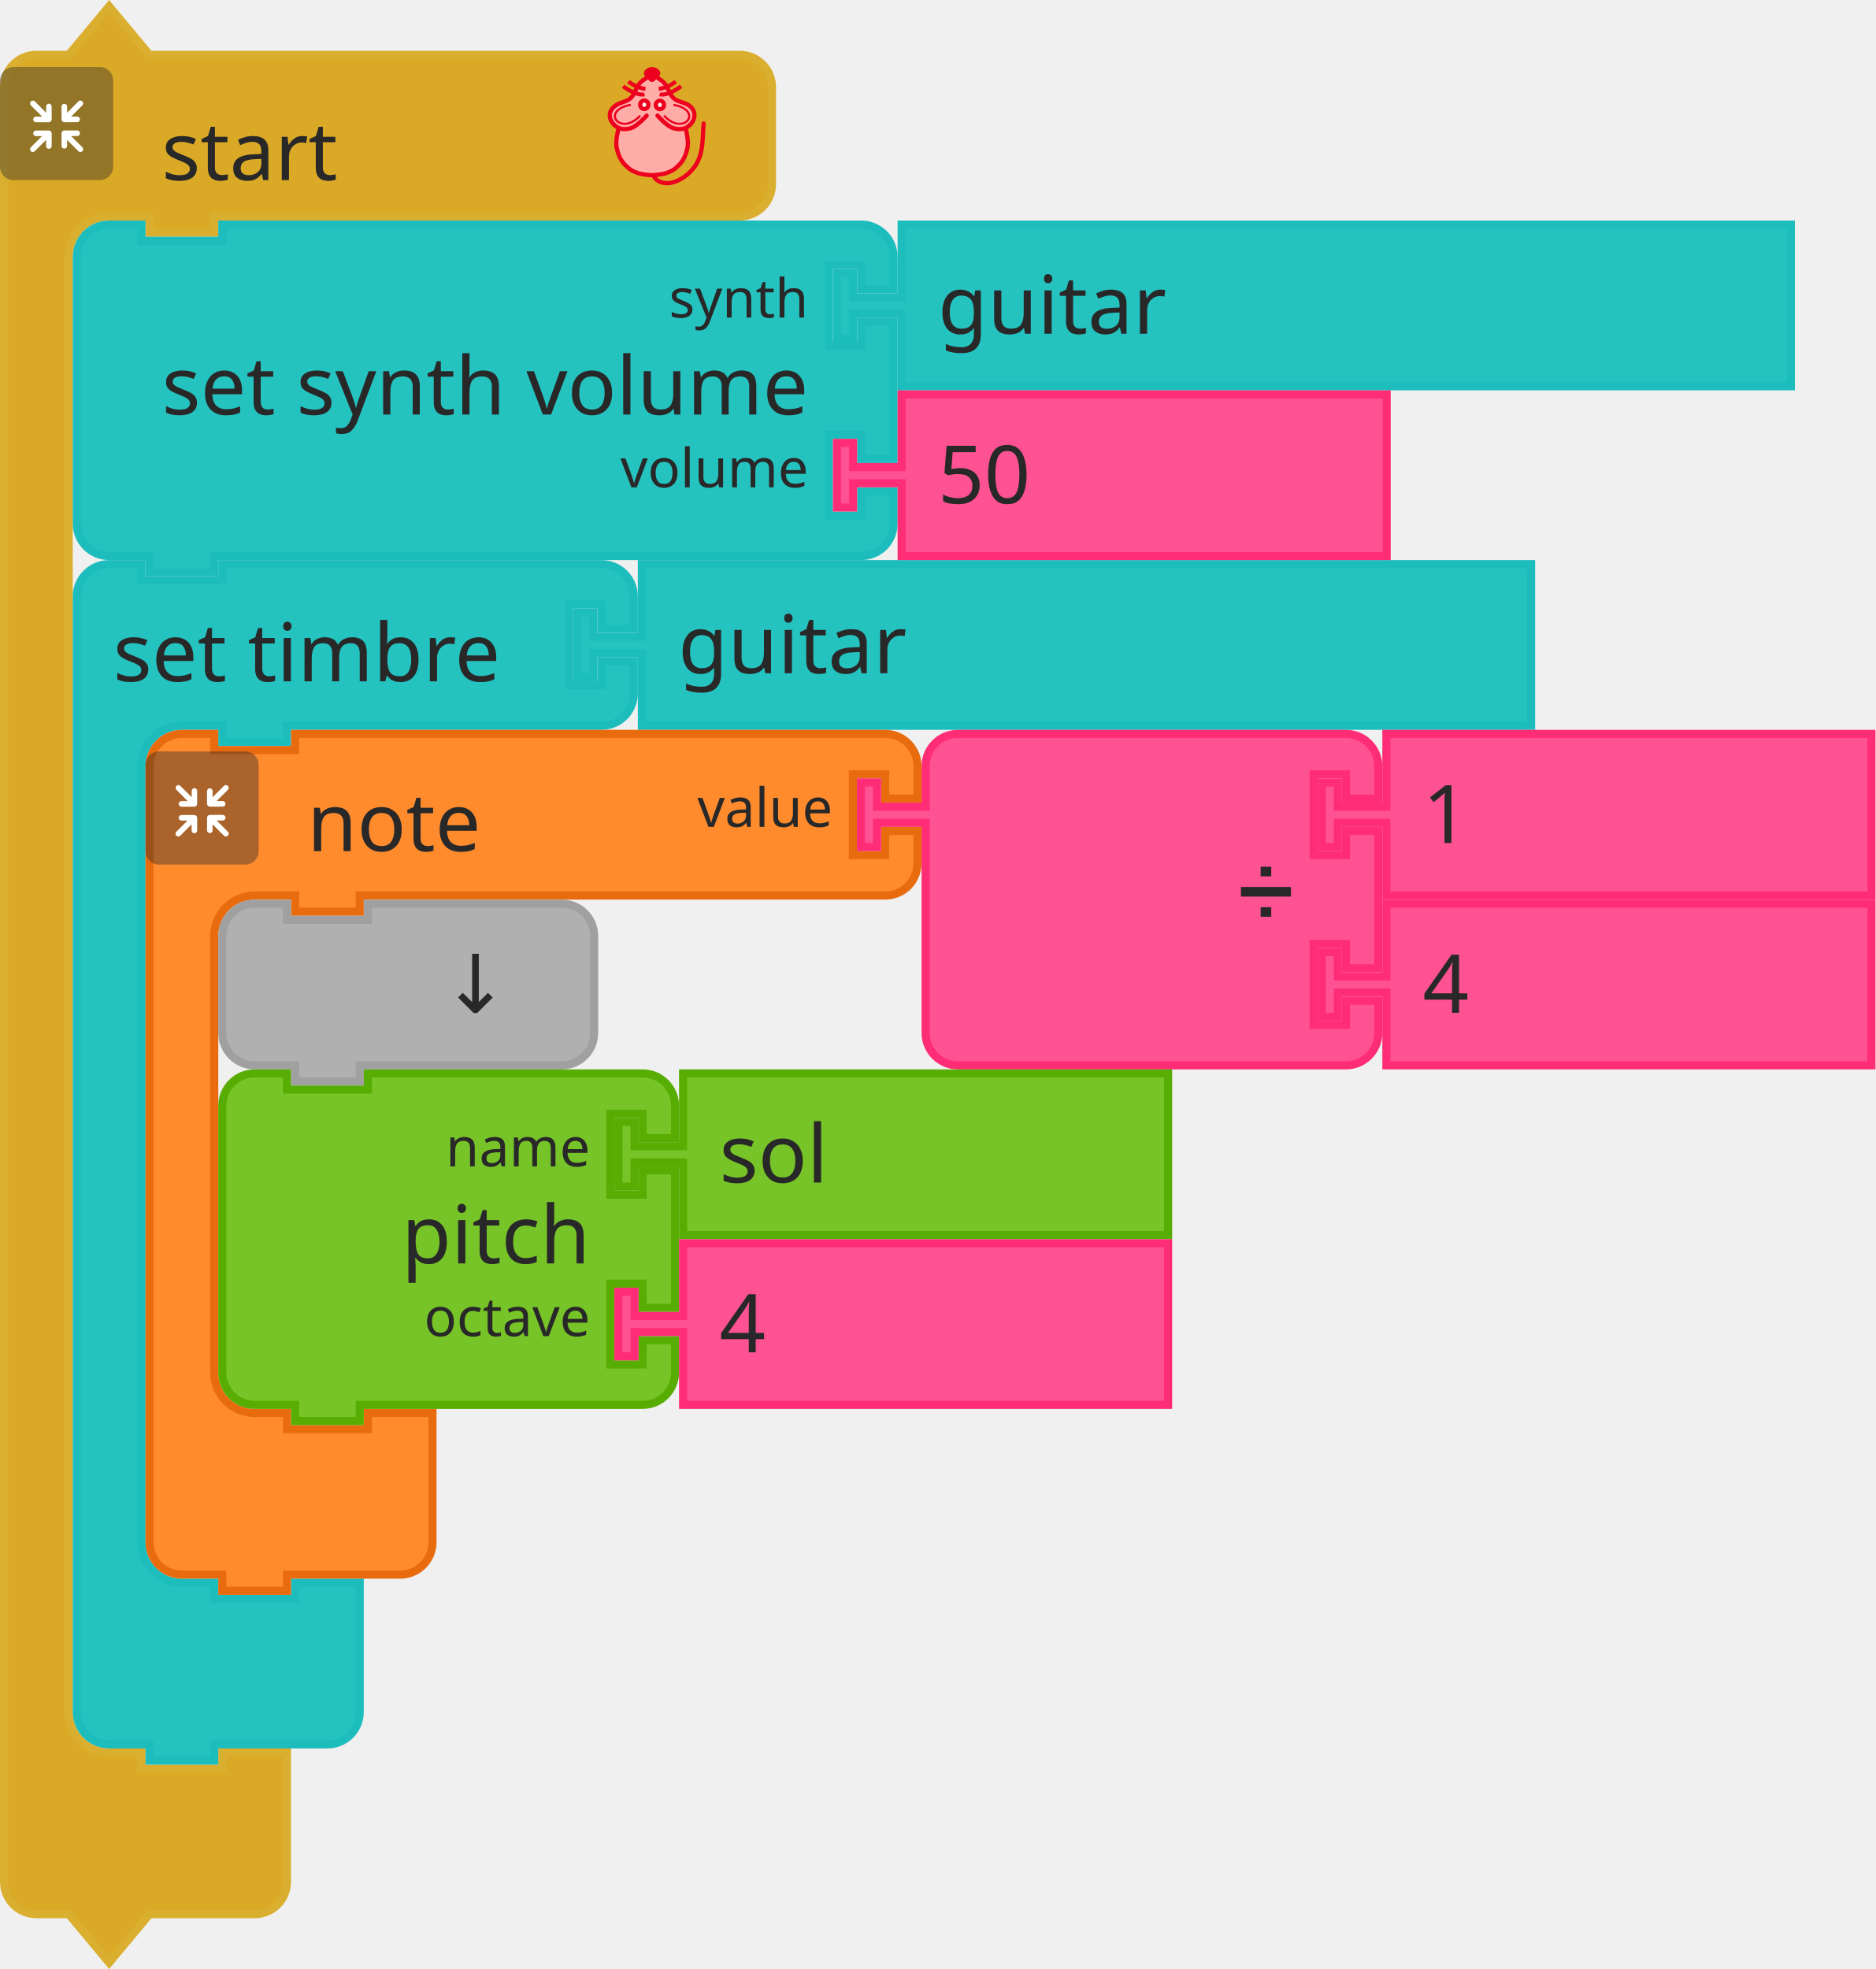
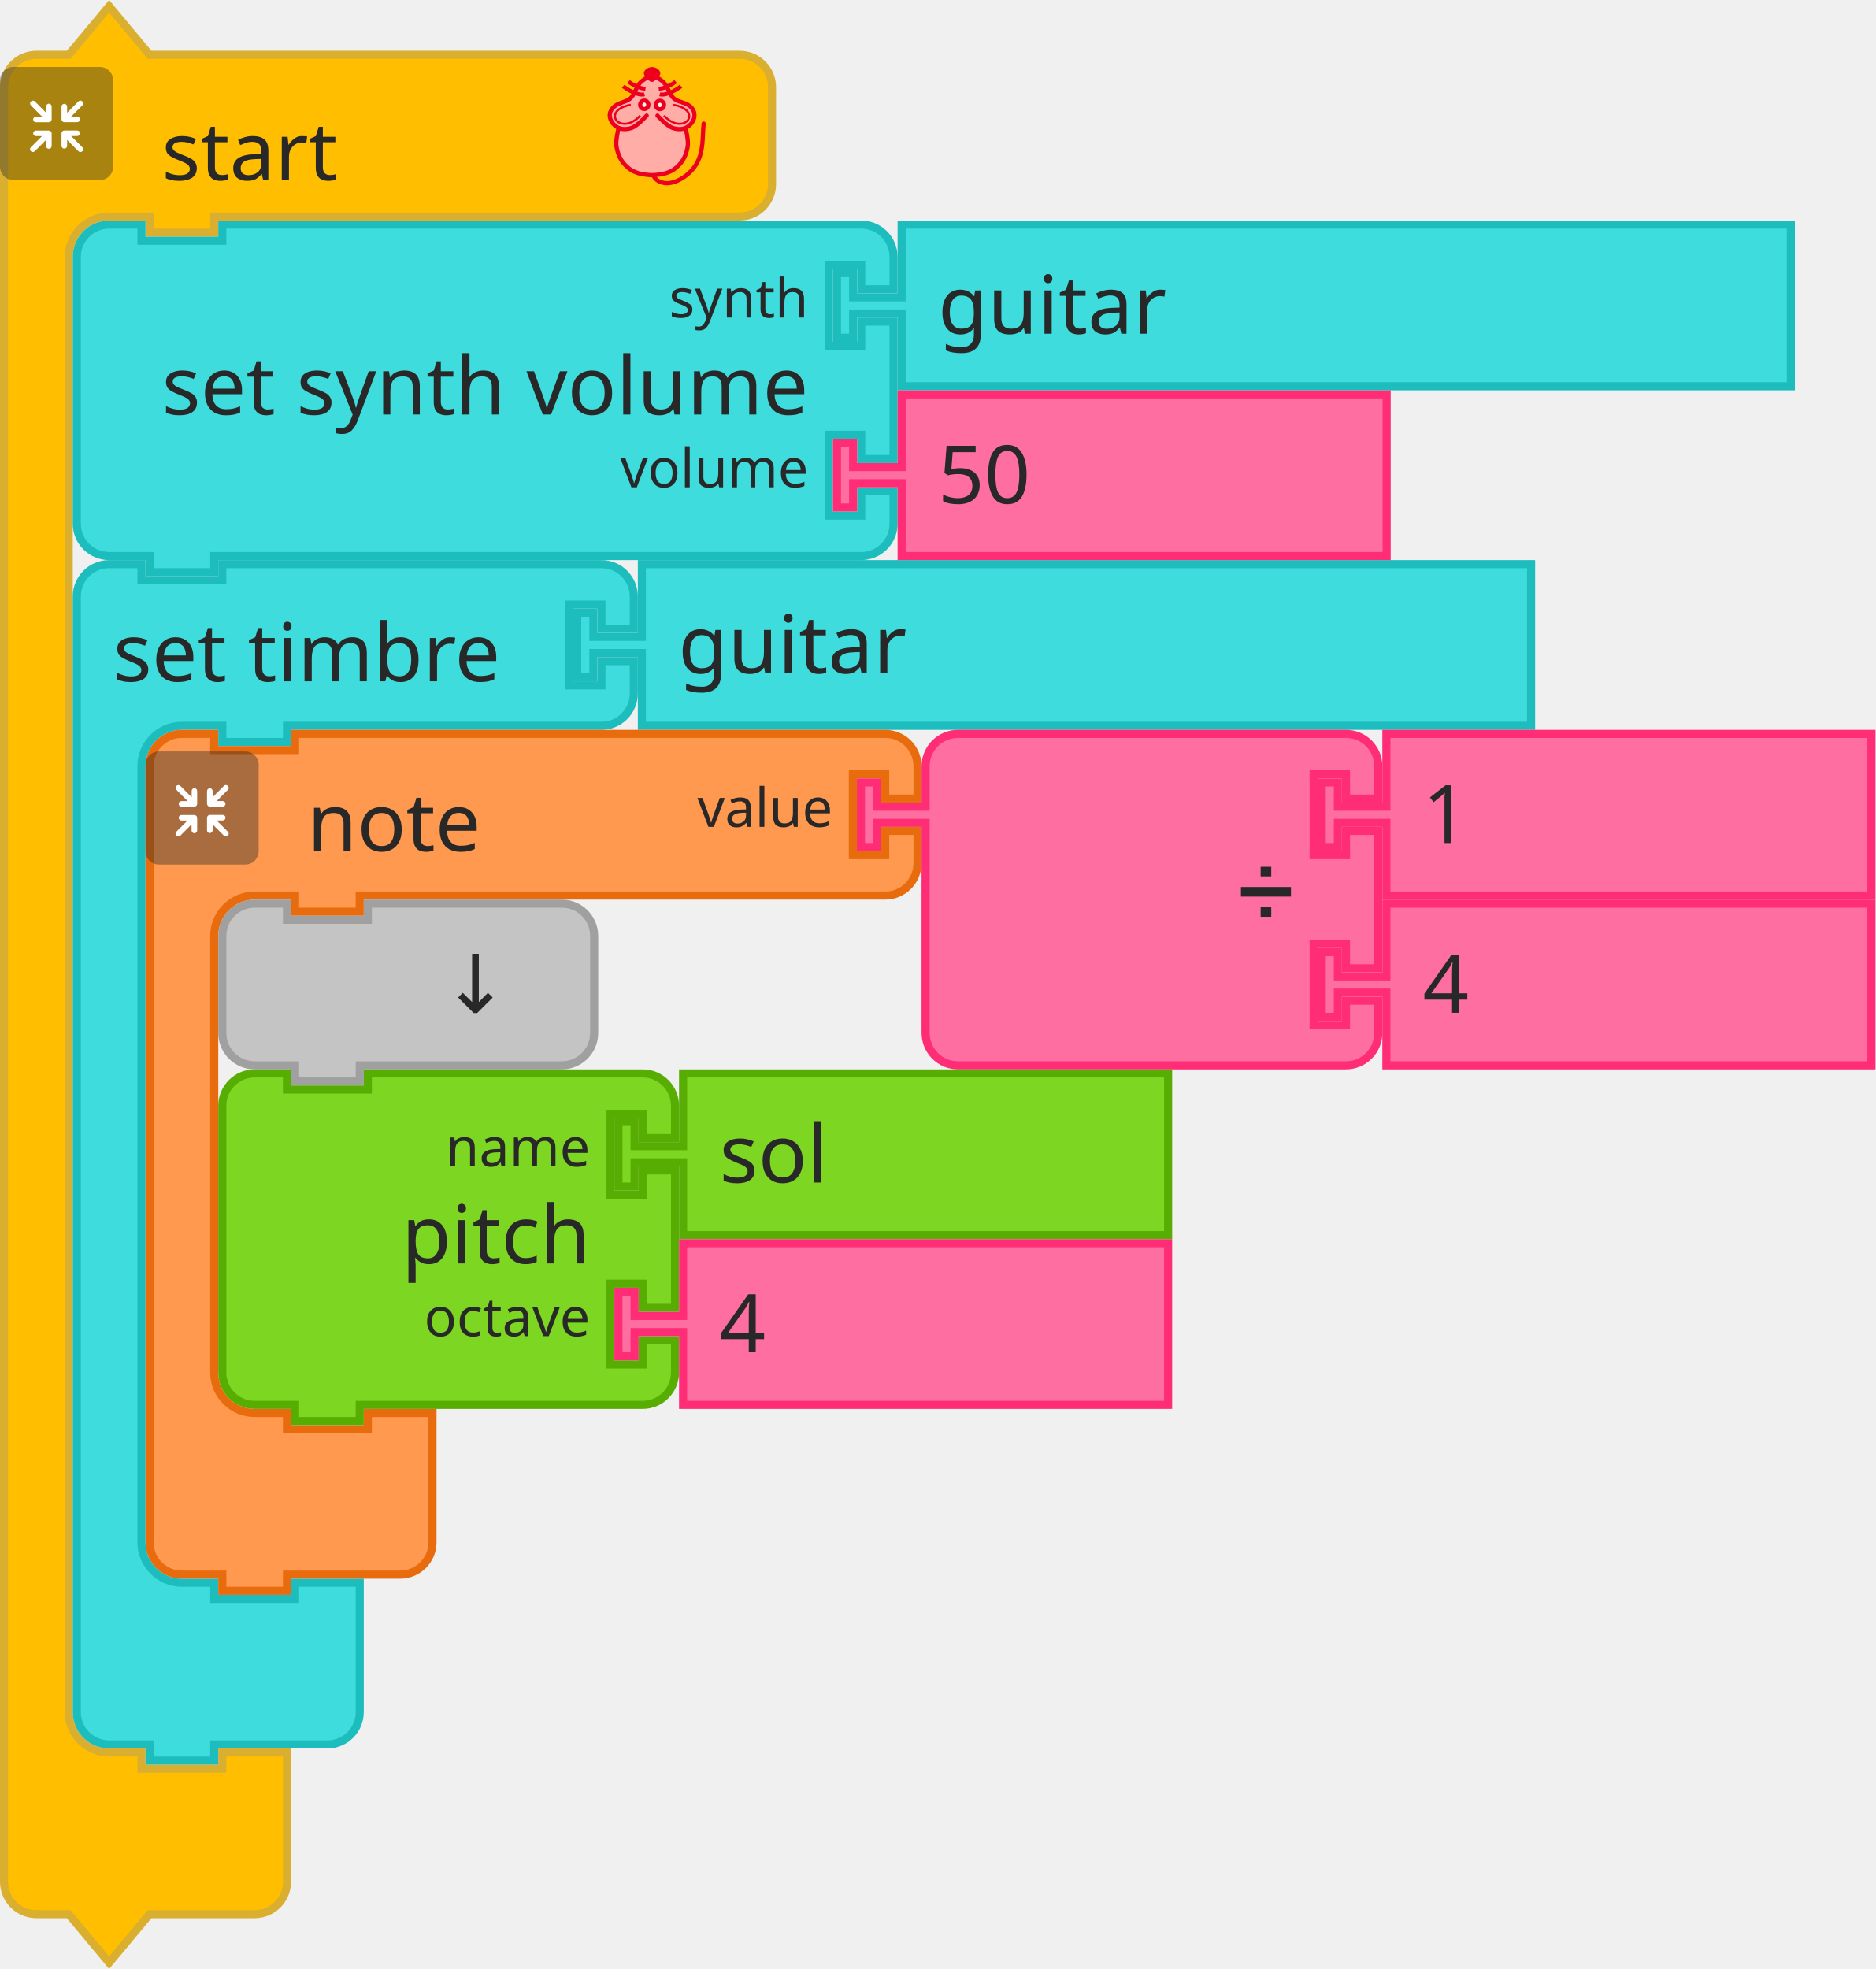
<svg xmlns="http://www.w3.org/2000/svg" id="svg11666" version="1.1" viewBox="0 0 92.075 96.664" height="96.664mm" width="92.075mm">
  <defs id="defs11660" />
  <g transform="translate(181.353,55.2247)" id="layer1">
    <g id="g11206" transform="matrix(0.2645833,0,0,0.2645833,-287.1863,-40.2965)">
      <g id="g48">
        <g transform="translate(400,-56)" id="g10">
          <g transform="scale(1.5)" id="g8">
-             <path d="m 0.5,14.5 v -4 a 4,4 90 0 1 4,-4 h 4 l 5,-6 5,6 h 9 60 4 a 4,4 90 0 1 4,4 v 4 4 4 a 4,4 90 0 1 -4,4 h -4 -60 -1 v 2 h -8 v -2 h -1 -4 a 5,5 90 0 0 -5,5 v 4 4 168 4 a 5,5 90 0 0 5,5 h 4 v 2 h 10 v -2 h 8 v 6 6 4 a 4,4 90 0 1 -4,4 h -4 -9 l -5,6 -5,-6 h -4 a 4,4 90 0 1 -4,-4 v -4 z" style="fill:#daa926;fill-opacity:1;stroke:#daaf30;stroke-width:1;stroke-linecap:round;stroke-opacity:1" id="path2" />
+             <path d="m 0.5,14.5 v -4 a 4,4 90 0 1 4,-4 h 4 l 5,-6 5,6 h 9 60 4 a 4,4 90 0 1 4,4 v 4 4 4 a 4,4 90 0 1 -4,4 h -4 -60 -1 v 2 h -8 v -2 h -1 -4 a 5,5 90 0 0 -5,5 v 4 4 168 4 a 5,5 90 0 0 5,5 h 4 v 2 h 10 v -2 h 8 v 6 6 4 a 4,4 90 0 1 -4,4 h -4 -9 l -5,6 -5,-6 h -4 a 4,4 90 0 1 -4,-4 v -4 z" style="fill:#ffbf00;fill-opacity:1;stroke:#daaf30;stroke-width:1;stroke-linecap:round;stroke-opacity:1" id="path2" />
            <text style="font-size:10px;font-family:sans-serif;text-anchor:start;fill:#282828" id="text6">
              <tspan x="20" y="22" id="tspan4">start</tspan>
            </text>
          </g>
        </g>
        <g transform="matrix(0.5,0,0,0.5,400,-44)" id="g26">
          <g style="isolation:isolate" id="g24">
            <g id="レイヤー_2" data-name="レイヤー 2">
              <g id="Icon">
                <rect width="42" height="42" rx="5" ry="5" style="opacity:0.4;mix-blend-mode:multiply;fill:#292929" id="rect12" x="0" y="0" />
                <path d="m 30.56,29.8 -4.17,-4.16 h 2.26 a 1.035,1.035 0 1 0 0,-2.07 h -4.71 a 1.08,1.08 0 0 0 -1.11,1 v 0 c 0,0 0,0 0,0.06 v 4.64 0 a 1.04,1.04 0 1 0 2.08,0 v -2.19 l 4.19,4.19 a 1,1 0 0 0 1.46,0 1,1 0 0 0 0,-1.47 z" style="fill:#ffffff" id="path14" />
                <path d="m 19.17,24.6 a 1.08,1.08 0 0 0 -1.11,-1 h -4.71 a 1.035,1.035 0 1 0 0,2.07 h 2.25 l -4.16,4.13 a 1.039,1.039 0 0 0 1.47,1.47 l 4.18,-4.19 v 2.26 a 1.04,1.04 0 1 0 2.08,0 V 24.7 c 0,0 0,0 0,-0.06 a 0.08,0.08 0 0 1 0,-0.04 z" style="fill:#ffffff" id="path16" />
                <path d="m 23.94,20.5 h 4.7 a 1.04,1.04 0 1 0 0,-2.08 h -2.25 l 4.17,-4.16 a 1,1 0 0 0 0,-1.47 1,1 0 0 0 -1.46,0 L 24.91,17 v -2.28 a 1.04,1.04 0 1 0 -2.08,0 v 4.64 a 0.43,0.43 0 0 0 0,0.05 v 0.05 a 1.09,1.09 0 0 0 1.11,1.04 z" style="fill:#ffffff" id="path18" />
                <path d="m 18.13,13.62 a 1.08,1.08 0 0 0 -1,1.09 V 17 l -4.18,-4.19 a 1,1 0 0 0 -1.47,0 1,1 0 0 0 0,1.46 l 4.16,4.17 h -2.29 a 1.04,1.04 0 1 0 0,2.08 h 4.71 a 1.09,1.09 0 0 0 1.11,-1 c 0,0 0,0 0,-0.06 v -4.75 a 1.07,1.07 0 0 0 -1.04,-1.09 z" style="fill:#ffffff" id="path20" />
              </g>
            </g>
          </g>
        </g>
        <g transform="matrix(0.4,0,0,0.4,510,-44)" id="g46">
          <g transform="translate(-3.188483,0.1254822)" style="fill:#ffada6;stroke:#ed001d;stroke-width:2;stroke-miterlimit:4;stroke-dasharray:none" id="g3586">
            <path style="fill:#ffada6;stroke:none;stroke-width:1px;stroke-linecap:butt;stroke-linejoin:miter;stroke-opacity:1" id="path4725" d="m 31.188,5.875 c 0,0 -1.255,-1 -2,-1 -1.491,0 -2.946,0.946 -4,2 -1.581,1.581 -1.693,4.186 -3,6 -0.827,1.147 -1.853,2.173 -3,3 -1.814,1.307 -4.419,1.419 -6,3 -1.054,1.054 -2,2.509 -2,4 0,1.491 1.177,3.54 2,4 2.595,1.45 0.837,0.649 2,2 0,0 -1.04,3.301 -1,5 0.065,2.748 2,7 2,8 0,1 3.622,4.469 6,6 2.395,1.542 5.324,2.059 8.165,2.258 3.066,0.215 5.976,-0.356 8.67,-1.835 1.653,-0.907 3.02,-1.925 4.165,-3.423 1.631,-2.136 3.31,-4.403 4,-7 0.428,-1.611 0.204,-3.346 0,-5 -0.168,-1.364 -1.272,-2.653 -1,-4 0.33,-1.634 2.32,-2.478 3,-4 0.694,-1.552 1.688,-3.446 1,-5 -0.786,-1.777 -3.358,-1.961 -5,-3 -1.016,-0.643 -2.106,-1.197 -3,-2 -1.936,-1.74 -3.442,-3.914 -5,-6 -0.719,-0.963 -1.045,-2.27 -2,-3 -0.838,-0.64 -1.974,-1.242 -3,-1 -0.459,0.108 -1,1 -1,1" />
            <path d="m 46.21,28.157 c 0,0 1.464,5.739 1.001,8.584 -0.503,3.094 -1.734,6.32 -4.004,8.584 -2.062,2.056 -3.207,2.828 -6.007,3.815 -1.29,0.455 -4.974,0.954 -6.514,0.954 -1.541,0 -5.224,-0.499 -6.514,-0.954 -2.799,-0.987 -3.945,-1.759 -6.007,-3.815 -2.271,-2.264 -3.501,-5.49 -4.004,-8.584 -0.463,-2.845 1.001,-8.584 1.001,-8.584 M 28.176,22.434 c 0,0 -4.122,4.706 -7.008,5.723 -1.878,0.662 -4.202,0.826 -6.007,0 -1.926,-0.882 -3.584,-2.773 -4.004,-4.769 -0.478,-2.269 0.559,-4.124 2.47,-5.529 2.067,-1.52 4.598,-1.663 6.539,-3.055 2.515,-1.804 2.912,-5.39 5.005,-7.63 1.421,-1.521 5.513,-3.815 5.513,-3.815 0,0 4.092,2.294 5.513,3.815 2.093,2.24 2.49,5.826 5.005,7.63 1.941,1.392 4.539,1.466 6.606,2.927 1.937,1.37 2.882,3.387 2.404,5.656 -0.421,1.996 -2.079,3.887 -4.004,4.769 -1.805,0.826 -4.129,0.662 -6.007,0 -2.885,-1.017 -7.008,-5.723 -7.008,-5.723" id="path4505-6" style="fill:none;stroke:#ed001d;stroke-width:1.954;stroke-linecap:round;stroke-linejoin:miter;stroke-miterlimit:4;stroke-dasharray:none;stroke-opacity:1" />
            <g id="g4565" transform="matrix(1.001084,0,0,0.9537592,57.40195,5.386365)" style="fill:none;stroke:#ed001d;stroke-opacity:1">
              <g id="g4553" transform="translate(0,-1)" style="fill:none;stroke:#ed001d;stroke-opacity:1">
                <path d="M -30.228,8.514 C -33.423,9.403 -38.624,5.875 -40.103,4.586" id="path3411-7" style="fill:none;fill-rule:evenodd;stroke:#ed001d;stroke-width:1.932;stroke-linecap:butt;stroke-linejoin:miter;stroke-miterlimit:4;stroke-dasharray:none;stroke-opacity:1" />
                <path d="M -29.76,5.905 C -33.101,5.474 -35.931,3.736 -37.634,2.342" id="path3413-5" style="fill:none;fill-rule:evenodd;stroke:#ed001d;stroke-width:1.932;stroke-linecap:butt;stroke-linejoin:miter;stroke-miterlimit:4;stroke-dasharray:none;stroke-opacity:1" />
              </g>
              <g id="g4557" style="fill:none;stroke:#ed001d;stroke-opacity:1">
                <path d="m -23.146,7.514 c 3.195,0.889 8.396,-2.64 9.874,-3.929" id="path3411-3" style="fill:none;fill-rule:evenodd;stroke:#ed001d;stroke-width:1.932;stroke-linecap:butt;stroke-linejoin:miter;stroke-miterlimit:4;stroke-dasharray:none;stroke-opacity:1" />
                <path d="m -23.614,4.905 c 3.341,-0.431 6.171,-2.168 7.873,-3.563" id="path3413-56" style="fill:none;fill-rule:evenodd;stroke:#ed001d;stroke-width:1.932;stroke-linecap:butt;stroke-linejoin:miter;stroke-miterlimit:4;stroke-dasharray:none;stroke-opacity:1" />
              </g>
            </g>
            <g id="g4636" transform="matrix(1.001084,0,0,0.9537592,57.9306,3.478847)" style="fill:#ffffff;fill-opacity:0.941;stroke:#ed001d;stroke-opacity:1">
              <ellipse cx="-30.837" cy="14.613" id="circle3409-2" rx="1.885" ry="2.067" style="fill:#ffffff;fill-opacity:0.941;fill-rule:evenodd;stroke:#ed001d;stroke-width:2;stroke-linecap:butt;stroke-linejoin:miter;stroke-miterlimit:4;stroke-dasharray:none;stroke-opacity:1" />
              <ellipse cx="-23.593" cy="14.699" id="ellipse4229-9" rx="1.885" ry="2.067" style="fill:#ffffff;fill-opacity:0.941;fill-rule:evenodd;stroke:#ed001d;stroke-width:2;stroke-linecap:butt;stroke-linejoin:miter;stroke-miterlimit:4;stroke-dasharray:none;stroke-opacity:1" />
            </g>
            <g id="g4632" transform="matrix(1.001084,0,0,0.9537592,58.02711,3.478847)" style="fill:none;stroke:#ed001d;stroke-opacity:1">
              <path d="m -37.187,14.625 c -14.34,2.75 -4.81,15.672 4.375,5.25" id="path4303-1" style="fill:none;fill-rule:evenodd;stroke:#ed001d;stroke-width:1px;stroke-linecap:butt;stroke-linejoin:miter;stroke-miterlimit:4;stroke-dasharray:none;stroke-opacity:1" />
              <path d="m -17.437,14.625 c 14.34,2.75 4.81,15.672 -4.375,5.25" id="path4303-1-2" style="fill:none;fill-rule:evenodd;stroke:#ed001d;stroke-width:1px;stroke-linecap:butt;stroke-linejoin:miter;stroke-miterlimit:4;stroke-dasharray:none;stroke-opacity:1" />
            </g>
            <path d="m 33.128,3.359 c -1.385,1.314 -1.986,2.379 -2.46,2.379 -0.663,0 -1.273,-1.065 -2.46,-2.379 -0.973,-1.077 1.101,-2.379 2.46,-2.379 1.359,0 3.533,1.361 2.46,2.379 z" id="path4227-7" style="fill:#ed001d;fill-opacity:1;fill-rule:evenodd;stroke:#ed001d;stroke-width:2.164;stroke-linecap:butt;stroke-linejoin:miter;stroke-miterlimit:4;stroke-dasharray:none;stroke-opacity:1" />
            <path style="fill:none;stroke:#ed001d;stroke-width:1.954;stroke-linecap:round;stroke-linejoin:miter;stroke-miterlimit:4;stroke-dasharray:none;stroke-opacity:1" id="path4653" d="m 31.302,50.086 c 0,0 0.723,3.124 5.5,3.67 4.777,0.546 11.785,-3.779 14.788,-9.501 3.003,-5.723 2.403,-11.491 3.003,-18.121" />
          </g>
        </g>
      </g>
      <g transform="translate(413.5,47.5)" id="g62">
        <g transform="scale(1.5)" id="g60">
-           <path d="m 0.5,8.5 v -4 a 4,4 90 0 1 4,-4 h 4 v 2 h 10 v -2 h 9 33.901 4 a 4,4 90 0 1 4,4 v 4 h -4 v -3 h -4 v 10 h 4 v -3 h 4 v 4 a 4,4 90 0 1 -4,4 h -4 H 27.5 h -1 v 2 h -8 v -2 h -1 -4 a 5,5 90 0 0 -5,5 v 4 4 84 4 a 5,5 90 0 0 5,5 h 4 v 2 h 10 v -2 h 8 v 6 6 4 a 4,4 90 0 1 -4,4 h -4 -9 -1 v 2 h -8 v -2 h -1 -4 a 4,4 90 0 1 -4,-4 v -4 z" style="fill:#25c3c0;fill-opacity:1;stroke:#1dbcbd;stroke-width:1;stroke-linecap:round;stroke-opacity:1" id="path50" />
+           <path d="m 0.5,8.5 v -4 a 4,4 90 0 1 4,-4 h 4 v 2 h 10 v -2 h 9 33.901 4 a 4,4 90 0 1 4,4 v 4 h -4 v -3 h -4 v 10 h 4 v -3 h 4 v 4 a 4,4 90 0 1 -4,4 h -4 H 27.5 h -1 v 2 h -8 v -2 h -1 -4 a 5,5 90 0 0 -5,5 v 4 4 84 4 a 5,5 90 0 0 5,5 h 4 v 2 h 10 v -2 h 8 v 6 6 4 a 4,4 90 0 1 -4,4 h -4 -9 -1 v 2 h -8 v -2 h -1 -4 a 4,4 90 0 1 -4,-4 v -4 z" style="fill:#3edcdd;fill-opacity:1;stroke:#1dbcbd;stroke-width:1;stroke-linecap:round;stroke-opacity:1" id="path50" />
          <text style="font-size:10px;font-family:sans-serif;text-anchor:start;fill:#282828" id="text54">
            <tspan x="5" y="15" id="tspan52">set timbre</tspan>
          </text>
          <text style="font-size:6.667px;font-family:sans-serif;text-anchor:end;fill:#282828" id="text58">
            <tspan x="59" y="12" id="tspan56" />
          </text>
        </g>
      </g>
      <g transform="translate(506.3521,47.5)" id="g72">
        <g transform="scale(1.5)" id="g70">
-           <path d="m 8.5,0.5 h 110 v 20 H 8.5 v -8 -1 h -6 v 3 h -2 v -8 h 2 v 3 h 6 v -1 z" style="fill:#25c3c0;fill-opacity:1;stroke:#1dbcbd;stroke-width:1;stroke-linecap:round;stroke-opacity:1" id="path64" />
+           <path d="m 8.5,0.5 h 110 v 20 H 8.5 v -8 -1 h -6 v 3 h -2 v -8 h 2 v 3 h 6 v -1 z" style="fill:#3edcdd;fill-opacity:1;stroke:#1dbcbd;stroke-width:1;stroke-linecap:round;stroke-opacity:1" id="path64" />
          <text style="font-size:10px;font-family:sans-serif;text-anchor:start;fill:#282828" id="text68">
            <tspan x="13" y="14" id="tspan66">guitar</tspan>
          </text>
        </g>
      </g>
      <g id="g2110">
        <g transform="translate(427,79)" id="g2090">
          <g transform="scale(1.5)" id="g2088">
-             <path d="m 0.5,8.5 v -4 a 4,4 90 0 1 4,-4 h 4 v 2 h 10 v -2 h 9 60 4 a 4,4 90 0 1 4,4 v 4 h -4 v -3 h -4 v 10 h 4 v -3 h 4 v 4 a 4,4 90 0 1 -4,4 h -4 -60 -1 v 2 h -8 v -2 h -1 -4 a 5,5 90 0 0 -5,5 v 4 4 42 4 a 5,5 90 0 0 5,5 h 4 v 2 h 10 v -2 h 8 v 6 6 4 a 4,4 90 0 1 -4,4 h -4 -9 -1 v 2 h -8 v -2 h -1 -4 a 4,4 90 0 1 -4,-4 v -4 z" style="fill:#ff8b2d;fill-opacity:1;stroke:#e86b0e;stroke-width:1;stroke-linecap:round;stroke-opacity:1" id="path2078" />
+             <path d="m 0.5,8.5 v -4 a 4,4 90 0 1 4,-4 h 4 v 2 h 10 v -2 h 9 60 4 a 4,4 90 0 1 4,4 v 4 h -4 v -3 h -4 v 10 h 4 v -3 h 4 v 4 a 4,4 90 0 1 -4,4 h -4 -60 -1 v 2 h -8 v -2 h -1 -4 a 5,5 90 0 0 -5,5 v 4 4 42 4 a 5,5 90 0 0 5,5 h 4 v 2 h 10 v -2 h 8 v 6 6 4 a 4,4 90 0 1 -4,4 h -4 -9 -1 v 2 h -8 v -2 h -1 -4 a 4,4 90 0 1 -4,-4 v -4 z" style="fill:#fe994f;fill-opacity:1;stroke:#e86b0e;stroke-width:1;stroke-linecap:round;stroke-opacity:1" id="path2078" />
            <text style="font-size:10px;font-family:sans-serif;text-anchor:start;fill:#282828" id="text2082">
              <tspan x="20" y="15" id="tspan2080">note</tspan>
            </text>
            <text style="font-size:6.667px;font-family:sans-serif;text-anchor:end;fill:#282828" id="text2086">
              <tspan x="85" y="12" id="tspan2084">value</tspan>
            </text>
          </g>
        </g>
        <g transform="matrix(0.5,0,0,0.5,427,83)" id="g2108">
          <g style="isolation:isolate" id="g2106">
            <g id="g2104" data-name="レイヤー 2">
              <g id="g2102">
                <rect width="42" height="42" rx="5" ry="5" style="opacity:0.4;mix-blend-mode:multiply;fill:#292929" id="rect2092" x="0" y="0" />
                <path d="m 30.56,29.8 -4.17,-4.16 h 2.26 a 1.035,1.035 0 1 0 0,-2.07 h -4.71 a 1.08,1.08 0 0 0 -1.11,1 v 0 c 0,0 0,0 0,0.06 v 4.64 0 a 1.04,1.04 0 1 0 2.08,0 v -2.19 l 4.19,4.19 a 1,1 0 0 0 1.46,0 1,1 0 0 0 0,-1.47 z" style="fill:#ffffff" id="path2094" />
                <path d="m 19.17,24.6 a 1.08,1.08 0 0 0 -1.11,-1 h -4.71 a 1.035,1.035 0 1 0 0,2.07 h 2.25 l -4.16,4.13 a 1.039,1.039 0 0 0 1.47,1.47 l 4.18,-4.19 v 2.26 a 1.04,1.04 0 1 0 2.08,0 V 24.7 c 0,0 0,0 0,-0.06 a 0.08,0.08 0 0 1 0,-0.04 z" style="fill:#ffffff" id="path2096" />
                <path d="m 23.94,20.5 h 4.7 a 1.04,1.04 0 1 0 0,-2.08 h -2.25 l 4.17,-4.16 a 1,1 0 0 0 0,-1.47 1,1 0 0 0 -1.46,0 L 24.91,17 v -2.28 a 1.04,1.04 0 1 0 -2.08,0 v 4.64 a 0.43,0.43 0 0 0 0,0.05 v 0.05 a 1.09,1.09 0 0 0 1.11,1.04 z" style="fill:#ffffff" id="path2098" />
                <path d="m 18.13,13.62 a 1.08,1.08 0 0 0 -1,1.09 V 17 l -4.18,-4.19 a 1,1 0 0 0 -1.47,0 1,1 0 0 0 0,1.46 l 4.16,4.17 h -2.29 a 1.04,1.04 0 1 0 0,2.08 h 4.71 a 1.09,1.09 0 0 0 1.11,-1 c 0,0 0,0 0,-0.06 v -4.75 a 1.07,1.07 0 0 0 -1.04,-1.09 z" style="fill:#ffffff" id="path2100" />
              </g>
            </g>
          </g>
        </g>
      </g>
      <g transform="translate(559,79)" id="g2128">
        <g transform="scale(1.5)" id="g2126">
-           <path d="m 8.5,8.5 v -4 a 4,4 90 0 1 4,-4 h 4 10 30 4 a 4,4 90 0 1 4,4 v 4 h -4 v -3 h -4 v 10 h 4 v -3 h 4 v 17 h -4 v -3 h -4 v 10 h 4 v -3 h 4 v 4 a 4,4 90 0 1 -4,4 h -4 -30 -10 -4 a 4,4 90 0 1 -4,-4 v -4 -21 -1 h -6 v 3 h -2 v -8 h 2 v 3 h 6 z" style="fill:#ff5293;fill-opacity:1;stroke:#ff2c76;stroke-width:1;stroke-linecap:round;stroke-opacity:1" id="path2112" />
+           <path d="m 8.5,8.5 v -4 a 4,4 90 0 1 4,-4 h 4 10 30 4 a 4,4 90 0 1 4,4 v 4 h -4 v -3 h -4 v 10 h 4 v -3 h 4 v 17 h -4 v -3 h -4 v 10 h 4 v -3 h 4 v 4 a 4,4 90 0 1 -4,4 h -4 -30 -10 -4 a 4,4 90 0 1 -4,-4 v -4 -21 -1 h -6 v 3 h -2 v -8 h 2 v 3 h 6 z" style="fill:#ff6ea1;fill-opacity:1;stroke:#ff2c76;stroke-width:1;stroke-linecap:round;stroke-opacity:1" id="path2112" />
          <text style="font-size:9px;font-family:sans-serif;text-anchor:end;fill:#282828" id="text2116">
            <tspan x="54" y="23" id="tspan2114">➗</tspan>
          </text>
          <text style="font-size:6px;font-family:sans-serif;text-anchor:end;fill:#282828" id="text2120">
            <tspan x="54" y="12" id="tspan2118" />
          </text>
          <text style="font-size:6px;font-family:sans-serif;text-anchor:end;fill:#282828" id="text2124">
            <tspan x="54" y="33" id="tspan2122" />
          </text>
        </g>
      </g>
      <g transform="translate(644.5,79)" id="g2138">
        <g transform="scale(1.5)" id="g2136">
-           <path d="m 8.5,0.5 h 60 v 20 h -60 v -8 -1 h -6 v 3 h -2 v -8 h 2 v 3 h 6 v -1 z" style="fill:#ff5293;fill-opacity:1;stroke:#ff2c76;stroke-width:1;stroke-linecap:round;stroke-opacity:1" id="path2130" />
+           <path d="m 8.5,0.5 h 60 v 20 h -60 v -8 -1 h -6 v 3 h -2 v -8 h 2 v 3 h 6 v -1 z" style="fill:#ff6ea1;fill-opacity:1;stroke:#ff2c76;stroke-width:1;stroke-linecap:round;stroke-opacity:1" id="path2130" />
          <text style="font-size:10px;font-family:sans-serif;text-anchor:start;fill:#282828" id="text2134">
            <tspan x="13" y="14" id="tspan2132">1</tspan>
          </text>
        </g>
      </g>
      <g transform="translate(644.5,110.5)" id="g2148">
        <g transform="scale(1.5)" id="g2146">
-           <path d="m 8.5,0.5 h 60 v 20 h -60 v -8 -1 h -6 v 3 h -2 v -8 h 2 v 3 h 6 v -1 z" style="fill:#ff5293;fill-opacity:1;stroke:#ff2c76;stroke-width:1;stroke-linecap:round;stroke-opacity:1" id="path2140" />
+           <path d="m 8.5,0.5 h 60 v 20 h -60 v -8 -1 h -6 v 3 h -2 v -8 h 2 v 3 h 6 v -1 z" style="fill:#ff6ea1;fill-opacity:1;stroke:#ff2c76;stroke-width:1;stroke-linecap:round;stroke-opacity:1" id="path2140" />
          <text style="font-size:10px;font-family:sans-serif;text-anchor:start;fill:#282828" id="text2144">
            <tspan x="13" y="14" id="tspan2142">4</tspan>
          </text>
        </g>
      </g>
      <g transform="translate(440.5,110.5)" id="g2158">
        <g transform="scale(1.5)" id="g2156">
-           <path d="m 0.5,8.5 v -4 a 4,4 90 0 1 4,-4 h 4 v 2 h 10 v -2 h 20 4 a 4,4 90 0 1 4,4 v 4 4 4 a 4,4 90 0 1 -4,4 h -4 -20 -1 v 2 h -8 v -2 h -1 -4 a 4,4 90 0 1 -4,-4 v -4 z" style="fill:#b0b0b0;fill-opacity:1;stroke:#a0a0a0;stroke-width:1;stroke-linecap:round;stroke-opacity:1" id="path2150" />
+           <path d="m 0.5,8.5 v -4 a 4,4 90 0 1 4,-4 h 4 v 2 h 10 v -2 h 20 4 a 4,4 90 0 1 4,4 v 4 4 4 a 4,4 90 0 1 -4,4 h -4 -20 -1 v 2 h -8 v -2 h -1 -4 a 4,4 90 0 1 -4,-4 v -4 z" style="fill:#c4c4c4;fill-opacity:1;stroke:#a0a0a0;stroke-width:1;stroke-linecap:round;stroke-opacity:1" id="path2150" />
          <text style="font-size:10px;font-family:sans-serif;text-anchor:end;fill:#282828" id="text2154">
            <tspan x="36" y="14" id="tspan2152">↓</tspan>
          </text>
        </g>
      </g>
      <g transform="translate(440.5,142)" id="g2176">
        <g transform="scale(1.5)" id="g2174">
-           <path d="m 0.5,8.5 v -4 a 4,4 90 0 1 4,-4 h 4 v 2 h 10 v -2 h 30 4 a 4,4 90 0 1 4,4 v 4 h -4 v -3 h -4 v 10 h 4 v -3 h 4 v 17 h -4 v -3 h -4 v 10 h 4 v -3 h 4 v 4 a 4,4 90 0 1 -4,4 h -4 -30 -1 v 2 h -8 v -2 h -1 -4 a 4,4 90 0 1 -4,-4 v -4 -21 z" style="fill:#77c428;fill-opacity:1;stroke:#57ad02;stroke-width:1;stroke-linecap:round;stroke-opacity:1" id="path2160" />
+           <path d="m 0.5,8.5 v -4 a 4,4 90 0 1 4,-4 h 4 v 2 h 10 v -2 h 30 4 a 4,4 90 0 1 4,4 v 4 h -4 v -3 h -4 v 10 h 4 v -3 h 4 v 17 h -4 v -3 h -4 v 10 h 4 v -3 h 4 v 4 a 4,4 90 0 1 -4,4 h -4 -30 -1 v 2 h -8 v -2 h -1 -4 a 4,4 90 0 1 -4,-4 v -4 -21 z" style="fill:#7cd622;fill-opacity:1;stroke:#57ad02;stroke-width:1;stroke-linecap:round;stroke-opacity:1" id="path2160" />
          <text style="font-size:10px;font-family:sans-serif;text-anchor:end;fill:#282828" id="text2164">
            <tspan x="46" y="24" id="tspan2162">pitch</tspan>
          </text>
          <text style="font-size:6.667px;font-family:sans-serif;text-anchor:end;fill:#282828" id="text2168">
            <tspan x="46" y="12" id="tspan2166">name</tspan>
          </text>
          <text style="font-size:6.667px;font-family:sans-serif;text-anchor:end;fill:#282828" id="text2172">
            <tspan x="46" y="33" id="tspan2170">octave</tspan>
          </text>
        </g>
      </g>
      <g transform="translate(514,142)" id="g2186">
        <g transform="scale(1.5)" id="g2184">
-           <path d="m 8.5,0.5 h 60 v 20 h -60 v -8 -1 h -6 v 3 h -2 v -8 h 2 v 3 h 6 v -1 z" style="fill:#77c428;fill-opacity:1;stroke:#57ad02;stroke-width:1;stroke-linecap:round;stroke-opacity:1" id="path2178" />
+           <path d="m 8.5,0.5 h 60 v 20 h -60 v -8 -1 h -6 v 3 h -2 v -8 h 2 v 3 h 6 v -1 z" style="fill:#7cd622;fill-opacity:1;stroke:#57ad02;stroke-width:1;stroke-linecap:round;stroke-opacity:1" id="path2178" />
          <text style="font-size:10px;font-family:sans-serif;text-anchor:start;fill:#282828" id="text2182">
            <tspan x="13" y="14" id="tspan2180">sol</tspan>
          </text>
        </g>
      </g>
      <g transform="translate(514,173.5)" id="g2196">
        <g transform="scale(1.5)" id="g2194">
-           <path d="m 8.5,0.5 h 60 v 20 h -60 v -8 -1 h -6 v 3 h -2 v -8 h 2 v 3 h 6 v -1 z" style="fill:#ff5293;fill-opacity:1;stroke:#ff2c76;stroke-width:1;stroke-linecap:round;stroke-opacity:1" id="path2188" />
+           <path d="m 8.5,0.5 h 60 v 20 h -60 v -8 -1 h -6 v 3 h -2 v -8 h 2 v 3 h 6 v -1 z" style="fill:#ff6ea1;fill-opacity:1;stroke:#ff2c76;stroke-width:1;stroke-linecap:round;stroke-opacity:1" id="path2188" />
          <text style="font-size:10px;font-family:sans-serif;text-anchor:start;fill:#282828" id="text2192">
            <tspan x="13" y="14" id="tspan2190">4</tspan>
          </text>
        </g>
      </g>
      <g transform="translate(413.5,-15.5)" id="g2798">
        <g transform="scale(1.5)" id="g2796">
-           <path d="m 0.5,8.5 v -4 a 4,4 90 0 1 4,-4 h 4 v 2 h 10 v -2 h 75.034 4 a 4,4 90 0 1 4,4 v 4 h -4 v -3 h -4 v 10 h 4 v -3 h 4 v 17 h -4 v -3 h -4 v 10 h 4 v -3 h 4 v 4 a 4,4 90 0 1 -4,4 h -4 H 18.5 h -1 v 2 h -8 v -2 h -1 -4 a 4,4 90 0 1 -4,-4 v -4 -21 z" style="fill:#25c3c0;fill-opacity:1;stroke:#1dbcbd;stroke-width:1;stroke-linecap:round;stroke-opacity:1" id="path2782" />
+           <path d="m 0.5,8.5 v -4 a 4,4 90 0 1 4,-4 h 4 v 2 h 10 v -2 h 75.034 4 a 4,4 90 0 1 4,4 v 4 h -4 v -3 h -4 v 10 h 4 v -3 h 4 v 17 h -4 v -3 h -4 v 10 h 4 v -3 h 4 v 4 a 4,4 90 0 1 -4,4 h -4 H 18.5 h -1 v 2 h -8 v -2 h -1 -4 a 4,4 90 0 1 -4,-4 v -4 -21 z" style="fill:#3edcdd;fill-opacity:1;stroke:#1dbcbd;stroke-width:1;stroke-linecap:round;stroke-opacity:1" id="path2782" />
          <text style="font-size:10px;font-family:sans-serif;text-anchor:end;fill:#282828" id="text2786">
            <tspan x="91" y="24" id="tspan2784">set synth volume</tspan>
          </text>
          <text style="font-size:6.667px;font-family:sans-serif;text-anchor:end;fill:#282828" id="text2790">
            <tspan x="91" y="12" id="tspan2788">synth</tspan>
          </text>
          <text style="font-size:6.667px;font-family:sans-serif;text-anchor:end;fill:#282828" id="text2794">
            <tspan x="91" y="33" id="tspan2792">volume</tspan>
          </text>
        </g>
      </g>
      <g transform="translate(554.5513,-15.5)" id="g2808">
        <g transform="scale(1.5)" id="g2806">
-           <path d="m 8.5,0.5 h 110 v 20 H 8.5 v -8 -1 h -6 v 3 h -2 v -8 h 2 v 3 h 6 v -1 z" style="fill:#25c3c0;fill-opacity:1;stroke:#1dbcbd;stroke-width:1;stroke-linecap:round;stroke-opacity:1" id="path2800" />
+           <path d="m 8.5,0.5 h 110 v 20 H 8.5 v -8 -1 h -6 v 3 h -2 v -8 h 2 v 3 h 6 v -1 z" style="fill:#3edcdd;fill-opacity:1;stroke:#1dbcbd;stroke-width:1;stroke-linecap:round;stroke-opacity:1" id="path2800" />
          <text style="font-size:10px;font-family:sans-serif;text-anchor:start;fill:#282828" id="text2804">
            <tspan x="13" y="14" id="tspan2802">guitar</tspan>
          </text>
        </g>
      </g>
      <g transform="translate(554.5513,16)" id="g2818">
        <g transform="scale(1.5)" id="g2816">
-           <path d="m 8.5,0.5 h 60 v 20 h -60 v -8 -1 h -6 v 3 h -2 v -8 h 2 v 3 h 6 v -1 z" style="fill:#ff5293;fill-opacity:1;stroke:#ff2c76;stroke-width:1;stroke-linecap:round;stroke-opacity:1" id="path2810" />
+           <path d="m 8.5,0.5 h 60 v 20 h -60 v -8 -1 h -6 v 3 h -2 v -8 h 2 v 3 h 6 v -1 z" style="fill:#ff6ea1;fill-opacity:1;stroke:#ff2c76;stroke-width:1;stroke-linecap:round;stroke-opacity:1" id="path2810" />
          <text style="font-size:10px;font-family:sans-serif;text-anchor:start;fill:#282828" id="text2814">
            <tspan x="13" y="14" id="tspan2812">50</tspan>
          </text>
        </g>
      </g>
    </g>
  </g>
</svg>
